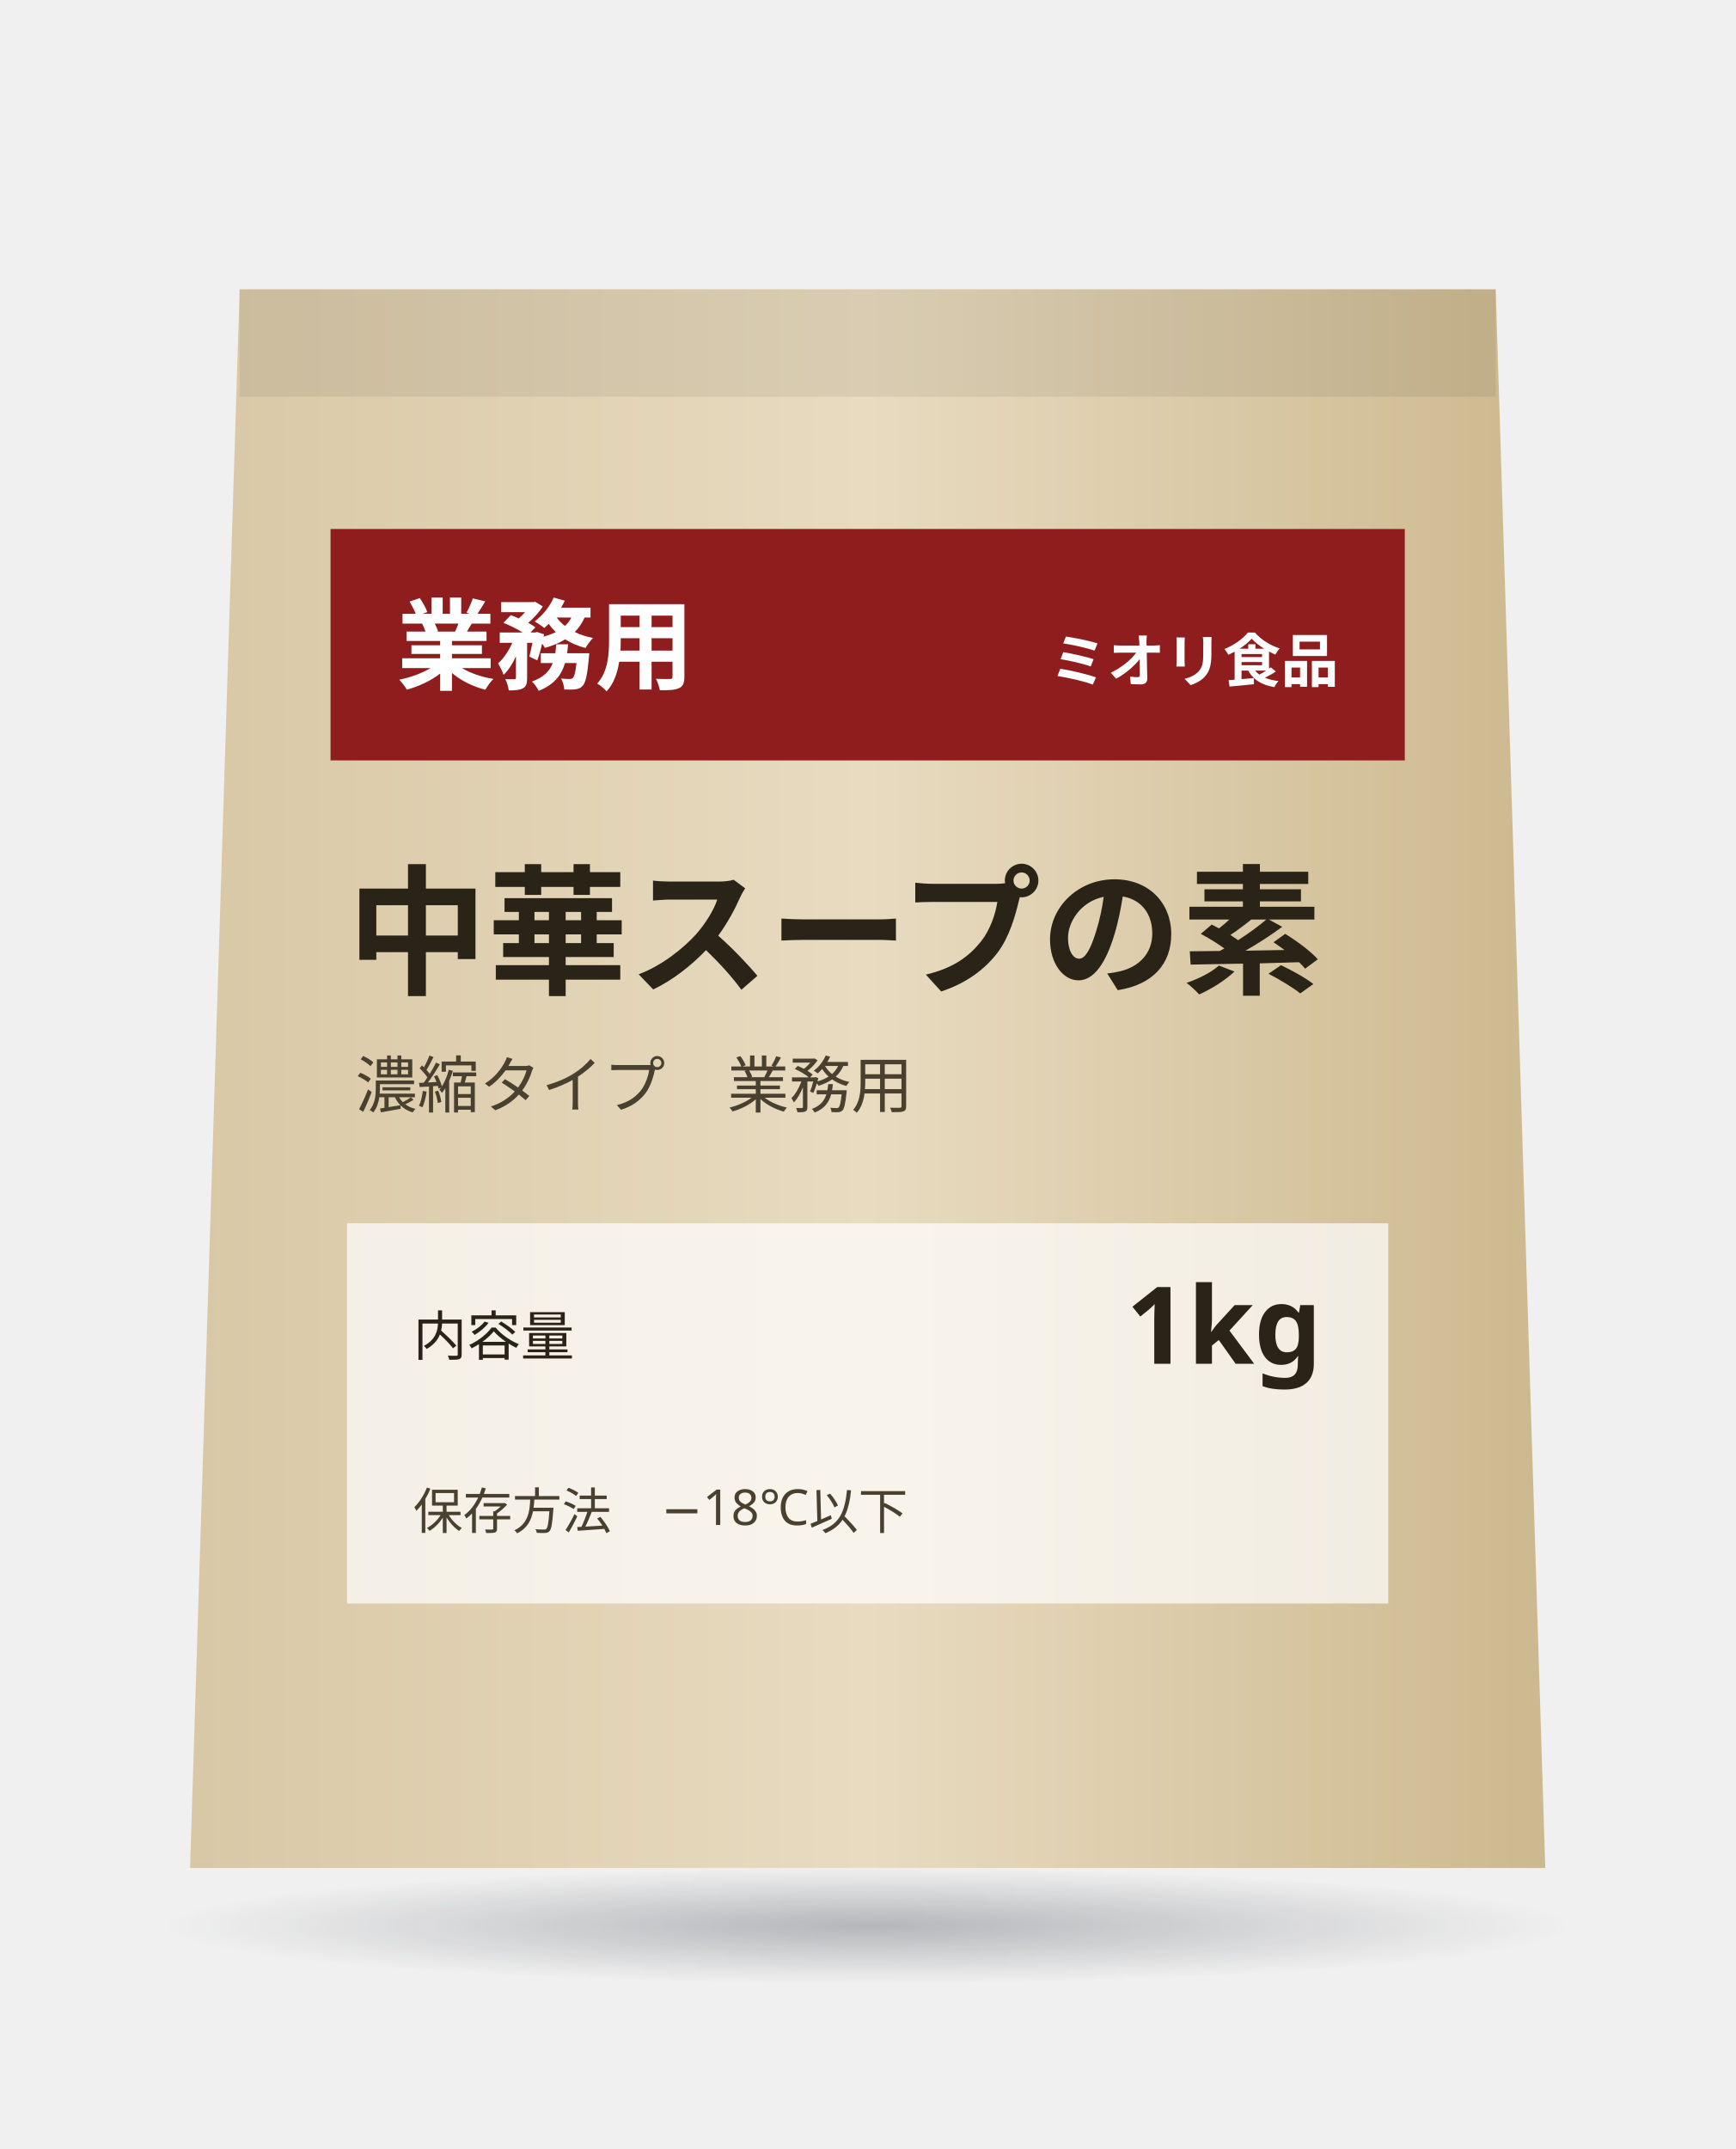
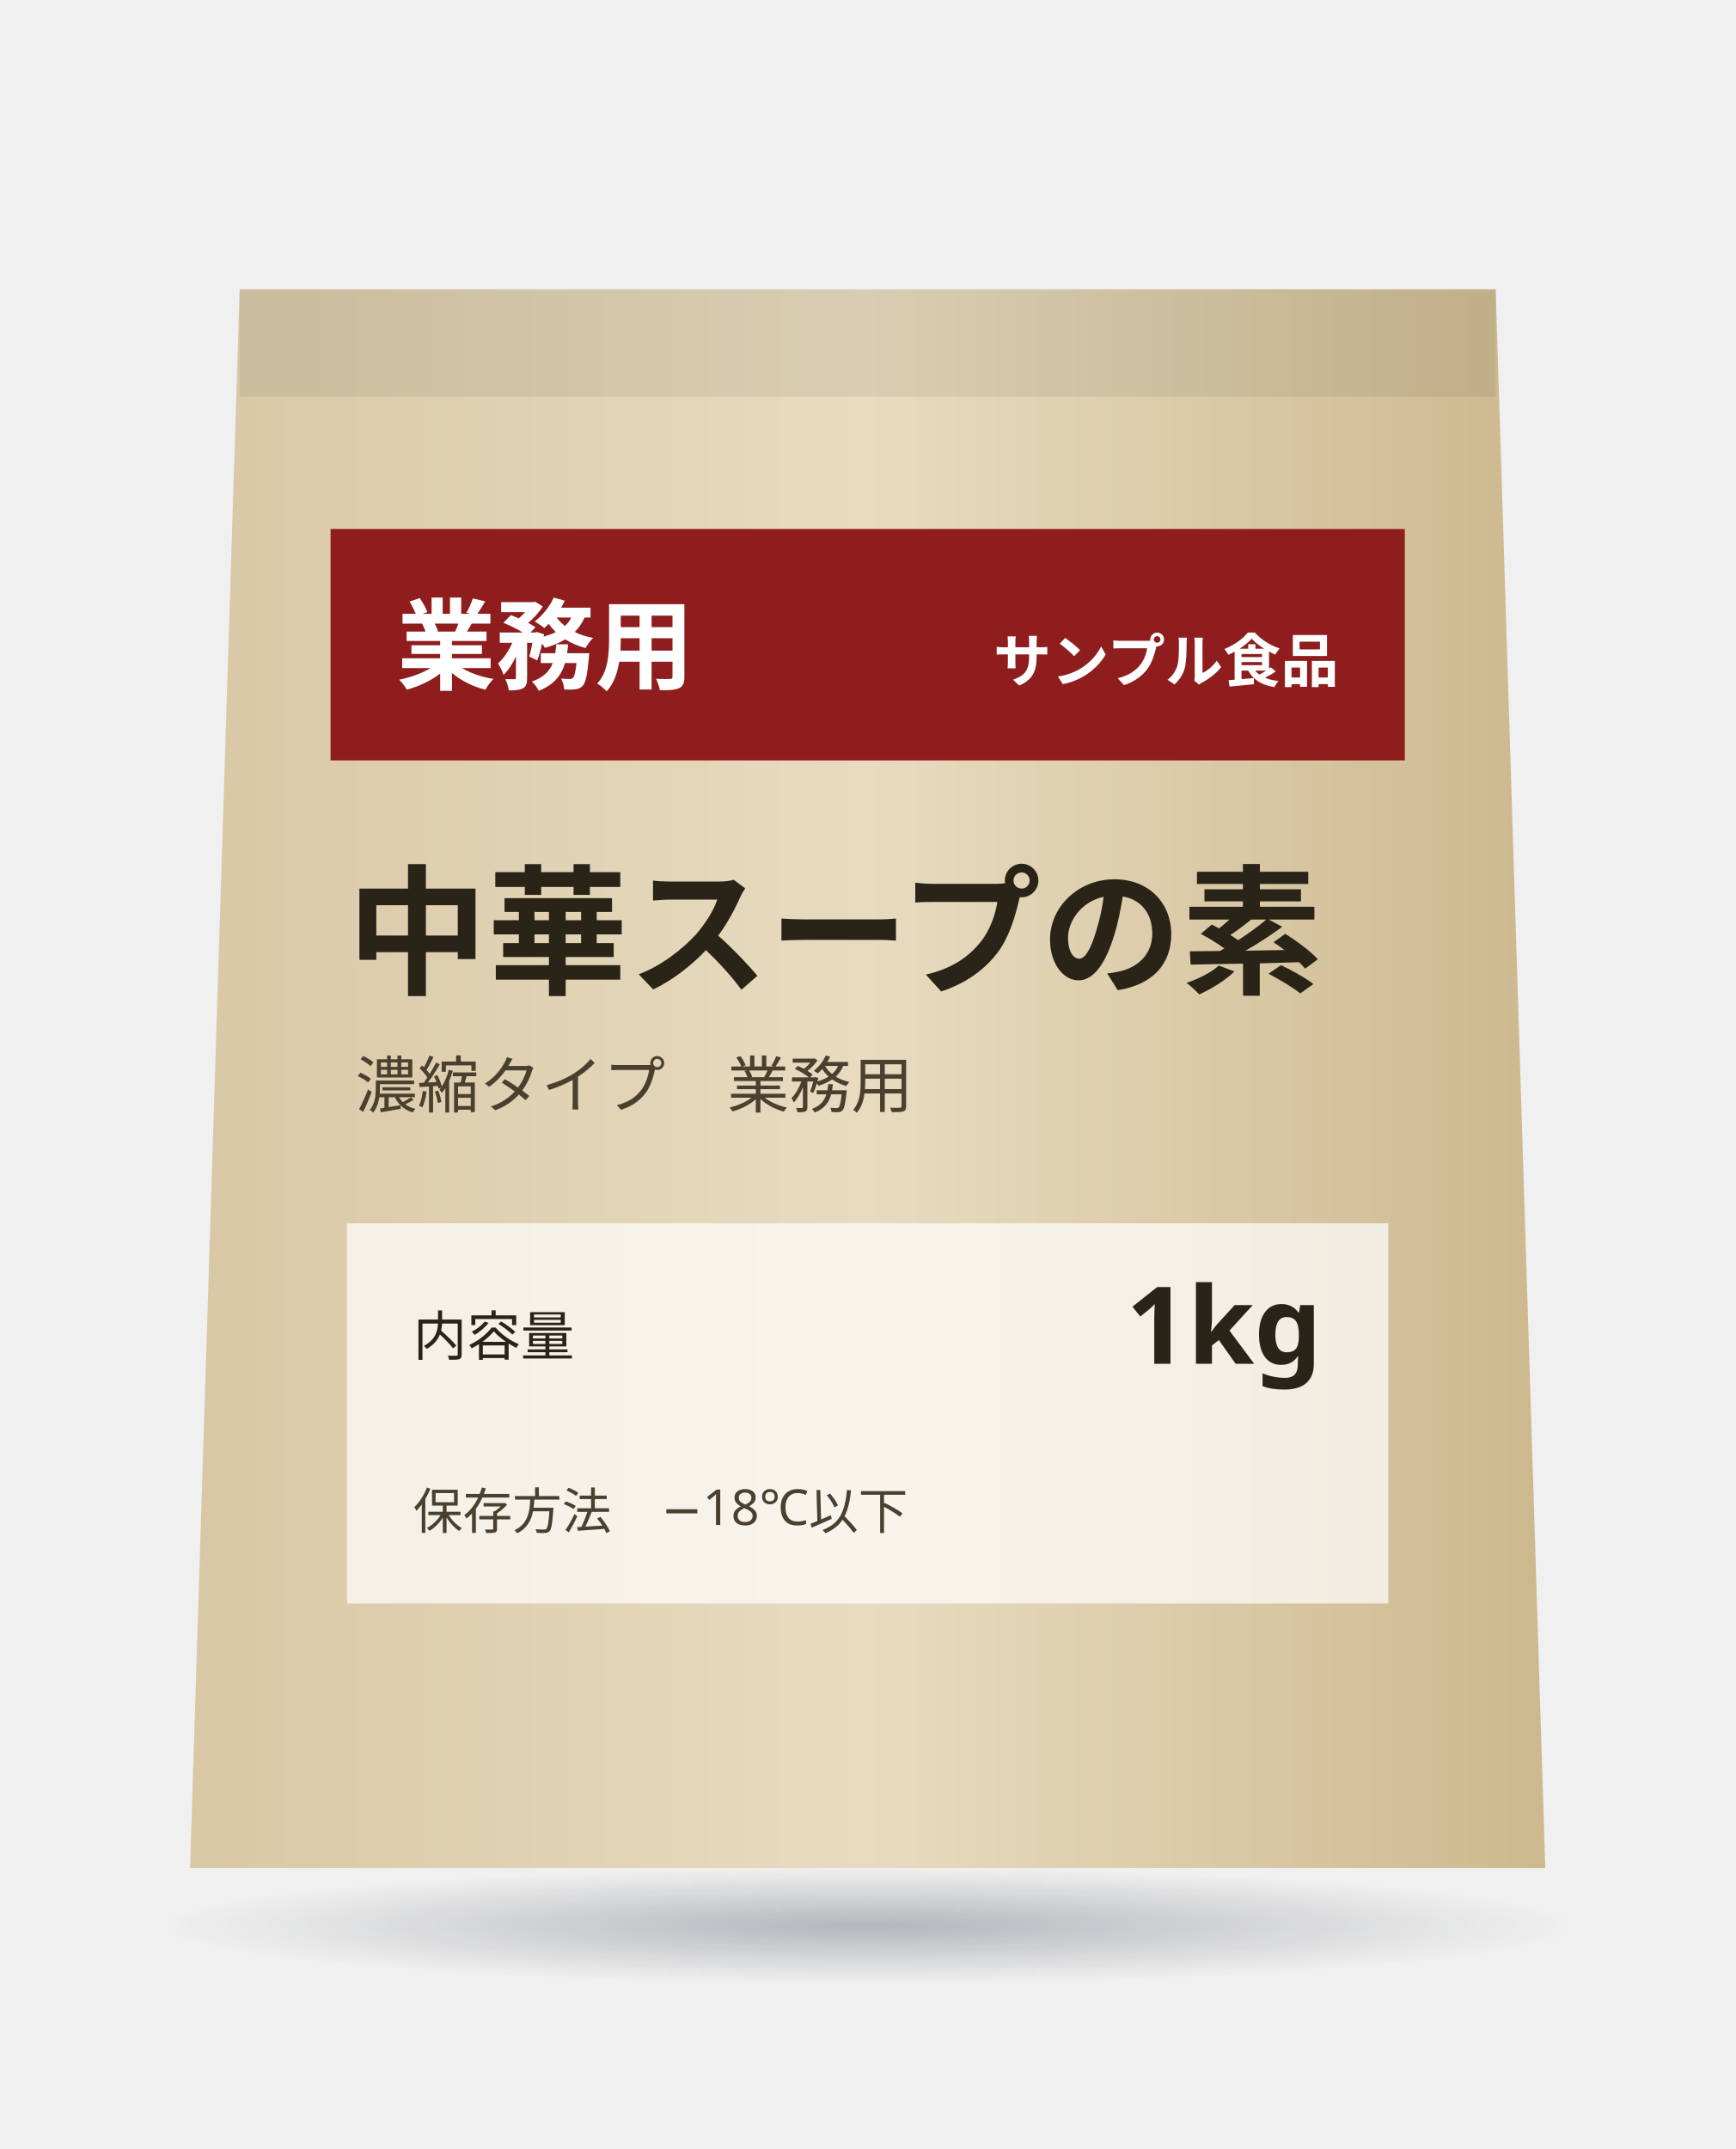
<svg xmlns="http://www.w3.org/2000/svg" viewBox="0 0 420 520" width="420" height="520">
  <defs>
    <radialGradient id="shadow" cx="50%" cy="50%" r="50%">
      <stop offset="0" stop-color="#1b2230" stop-opacity=".28" />
      <stop offset="1" stop-color="#1b2230" stop-opacity="0" />
    </radialGradient>
    <linearGradient id="sheen" x1="0" x2="1">
      <stop offset="0" stop-color="#fff" stop-opacity="0" />
      <stop offset=".46" stop-color="#fff" stop-opacity=".0" />
      <stop offset=".5" stop-color="#fff" stop-opacity=".22" />
      <stop offset=".56" stop-color="#fff" stop-opacity="0" />
      <stop offset="1" stop-color="#fff" stop-opacity="0" />
    </linearGradient>
    <linearGradient id="kraft" x1="0" x2="1">
      <stop offset="0" stop-color="#d9c8a6" />
      <stop offset=".5" stop-color="#e8dbc0" />
      <stop offset="1" stop-color="#cdb98f" />
    </linearGradient>
  </defs>
  <ellipse cx="210" cy="466" rx="170" ry="14" fill="url(#shadow)" />
  <path d="M58 70 L362 70 L374 452 L46 452 Z" fill="url(#kraft)" />
  <rect x="58" y="70" width="304" height="26" fill="#000" opacity=".07" />
  <rect x="80" y="128" width="260" height="56" fill="#8f1d1d" />
  <text x="96" y="165" font-family="'Yu Gothic','YuGothic','Meiryo','BIZ UDPGothic',sans-serif" font-size="24" font-weight="800" fill="#fff">業務用</text>
-   <text x="324" y="165" text-anchor="end" font-family="'Yu Gothic','YuGothic','Meiryo','BIZ UDPGothic',sans-serif" font-size="14" font-weight="700" fill="#fff">ミオリ食品</text>
+   <text x="324" y="165" text-anchor="end" font-family="'Yu Gothic','YuGothic','Meiryo','BIZ UDPGothic',sans-serif" font-size="14" font-weight="700" fill="#fff">サンプル食品</text>
  <text x="84" y="238" font-family="'Yu Gothic','YuGothic','Meiryo','BIZ UDPGothic',sans-serif" font-size="34" font-weight="800" fill="#2a2418">中華スープの素</text>
  <text x="86" y="268" font-family="'Yu Gothic','YuGothic','Meiryo','BIZ UDPGothic',sans-serif" font-size="15" fill="#4a4030">濃縮タイプ　業務用</text>
  <rect x="84" y="296" width="252" height="92" fill="#fff" opacity=".7" />
  <text x="100" y="328" font-family="'Yu Gothic','YuGothic','Meiryo','BIZ UDPGothic',sans-serif" font-size="13" fill="#2a2418">内容量</text>
  <text x="320" y="330" text-anchor="end" font-family="'Yu Gothic','YuGothic','Meiryo','BIZ UDPGothic',sans-serif" font-size="26" font-weight="800" fill="#2a2418">1kg</text>
  <text x="100" y="370" font-family="'Yu Gothic','YuGothic','Meiryo','BIZ UDPGothic',sans-serif" font-size="12" fill="#4a4030">保存方法　−18℃以下</text>
</svg>
